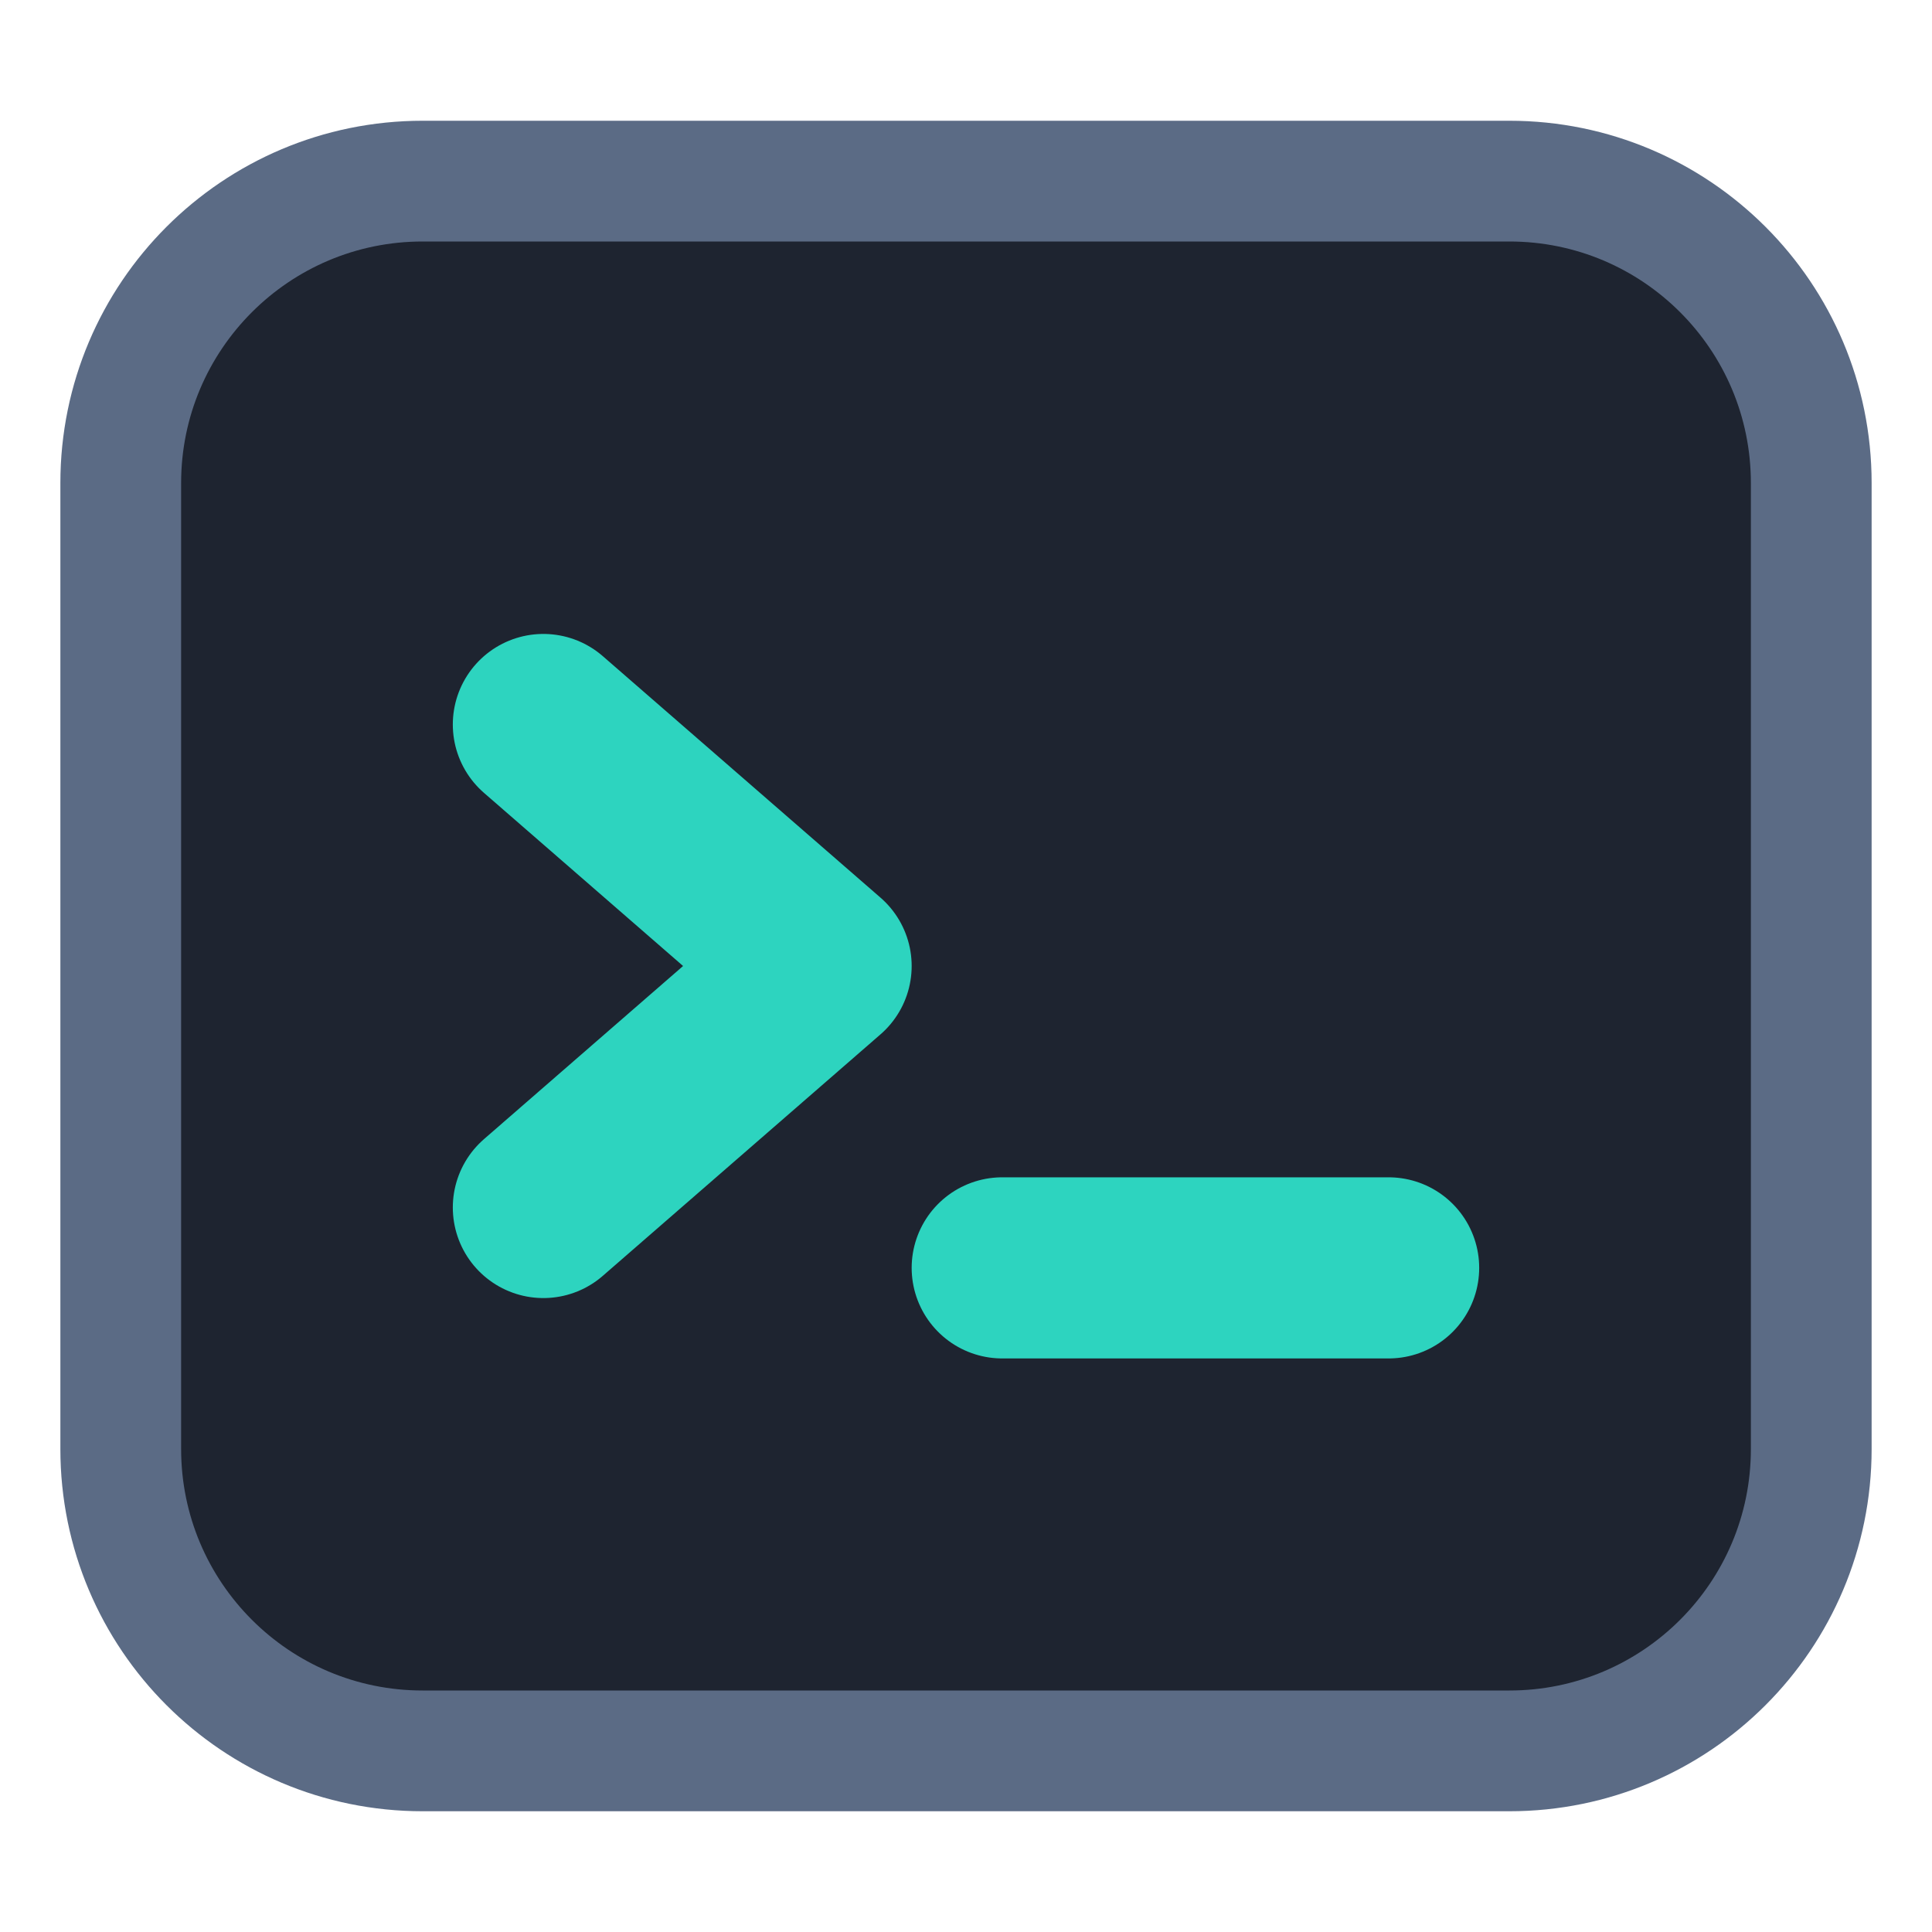
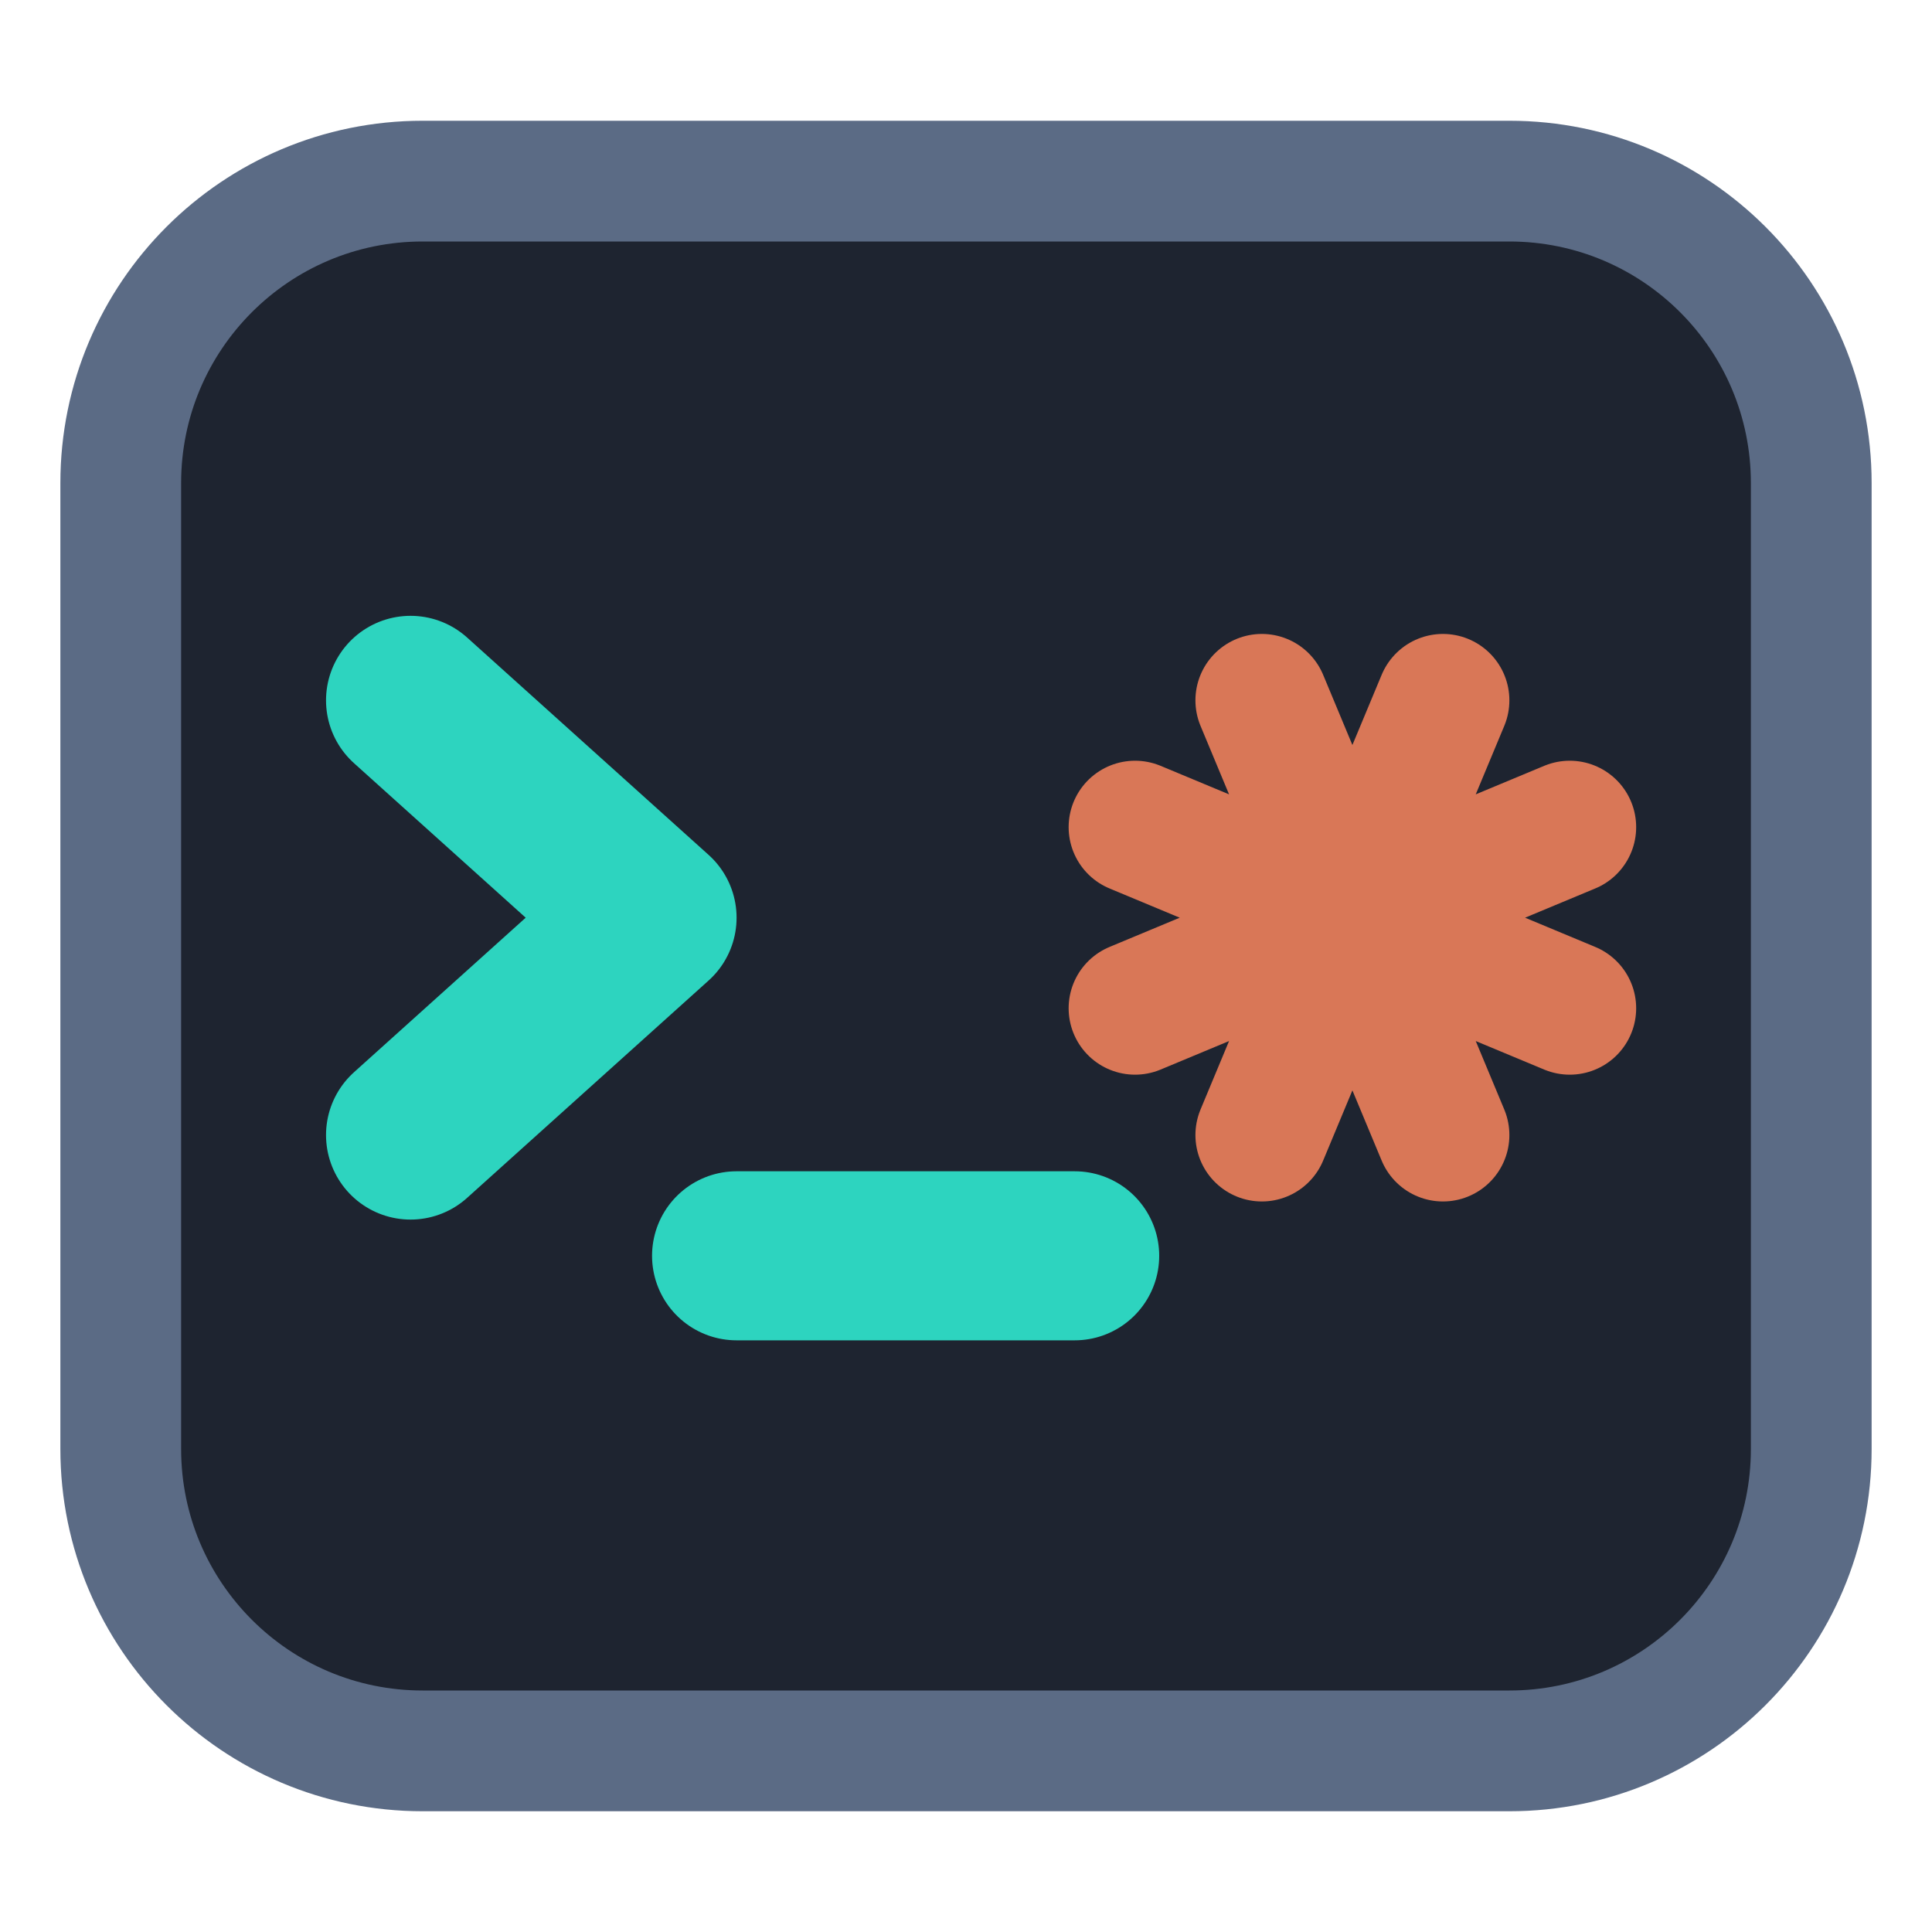
<svg xmlns="http://www.w3.org/2000/svg" width="16" height="16" viewBox="0 0 16 16">
  <rect x="1" y="1.5" width="14" height="13" rx="2.5" fill="#1E2430" stroke="#5B6B85" stroke-width="1" />
-   <path d="M4.5 6 L6.8 8 L4.5 10" fill="none" stroke="#2DD4BF" stroke-width="1.5" stroke-linecap="round" stroke-linejoin="round" />
-   <path d="M8.3 10.5 H11.5" stroke="#2DD4BF" stroke-width="1.5" stroke-linecap="round" />
+   <path d="M3.4 5.8 L5.4 7.6 L3.4 9.4" fill="none" stroke="#2DD4BF" stroke-width="1.4" stroke-linecap="round" stroke-linejoin="round" />
+   <path d="M6.1 10.4 H8.9" stroke="#2DD4BF" stroke-width="1.4" stroke-linecap="round" />
+   <path d="M11.20 7.60 L13.00 8.35 M11.20 7.60 L11.95 9.40 M11.20 7.60 L10.45 9.40 M11.20 7.60 L9.40 8.35 M11.20 7.60 L9.40 6.85 M11.20 7.60 L10.45 5.80 M11.20 7.60 L11.95 5.80 M11.20 7.60 L13.00 6.85" stroke="#D97757" stroke-width="1.1" stroke-linecap="round" />
</svg>
